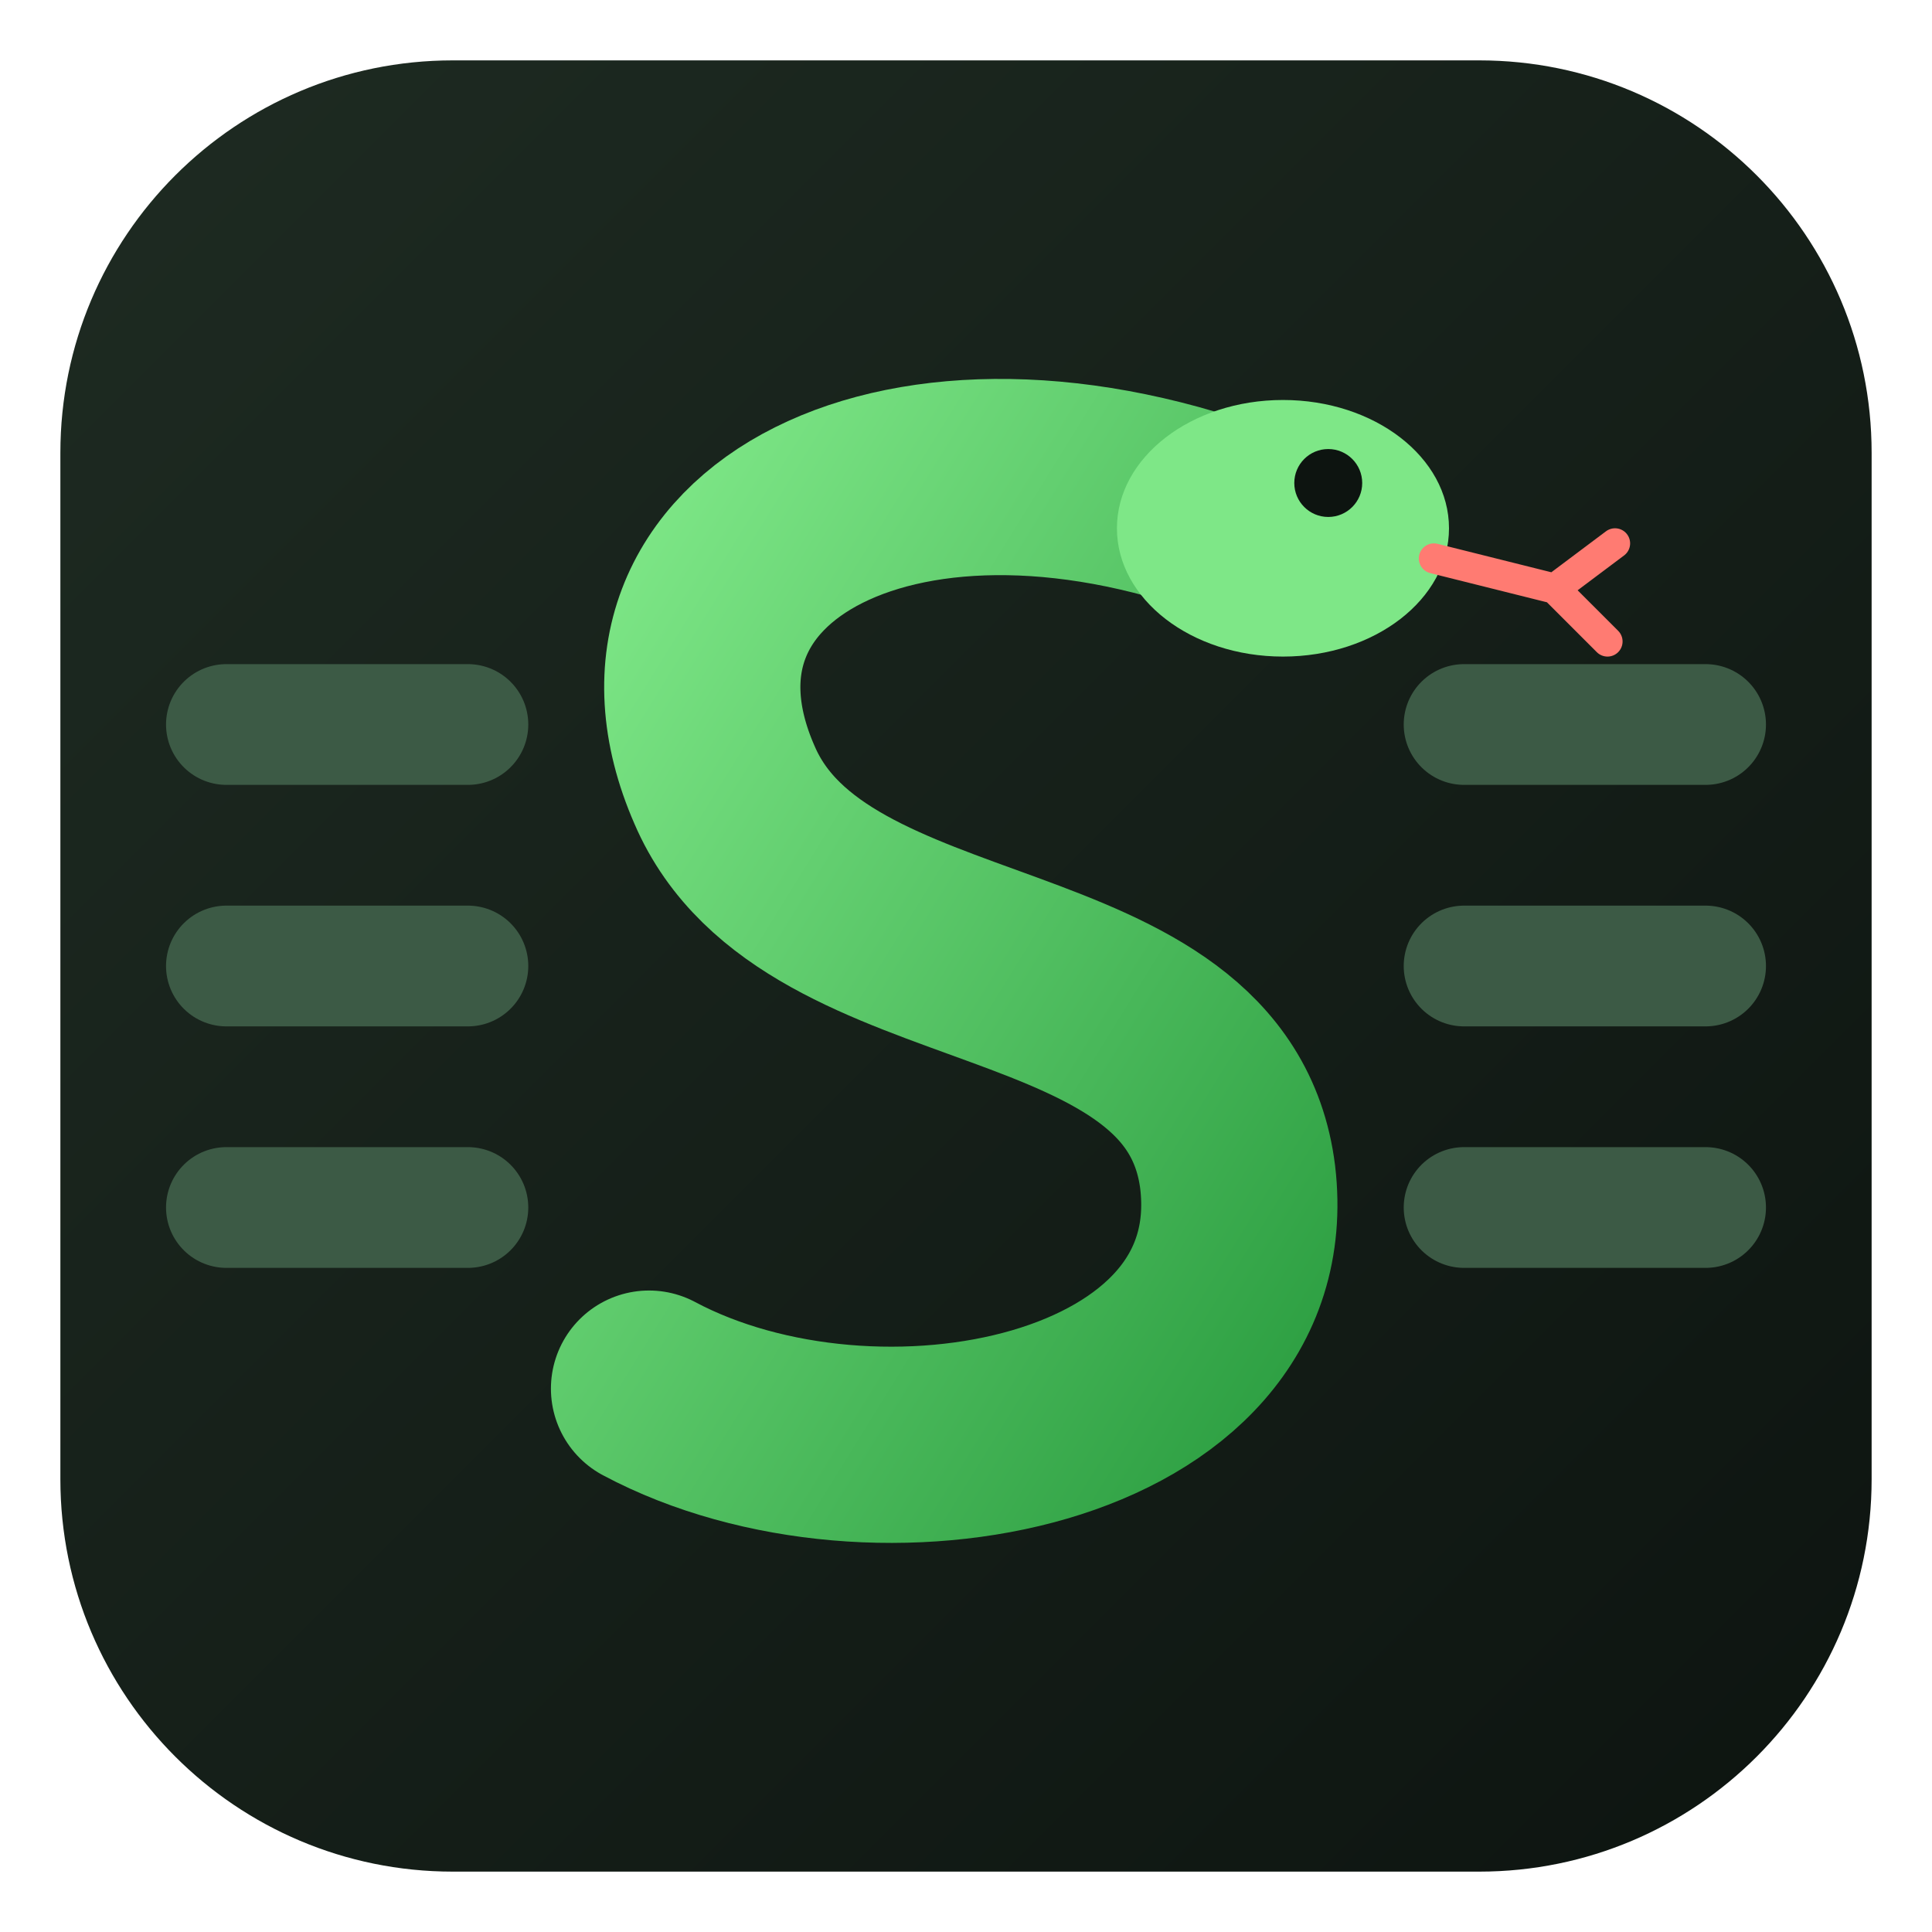
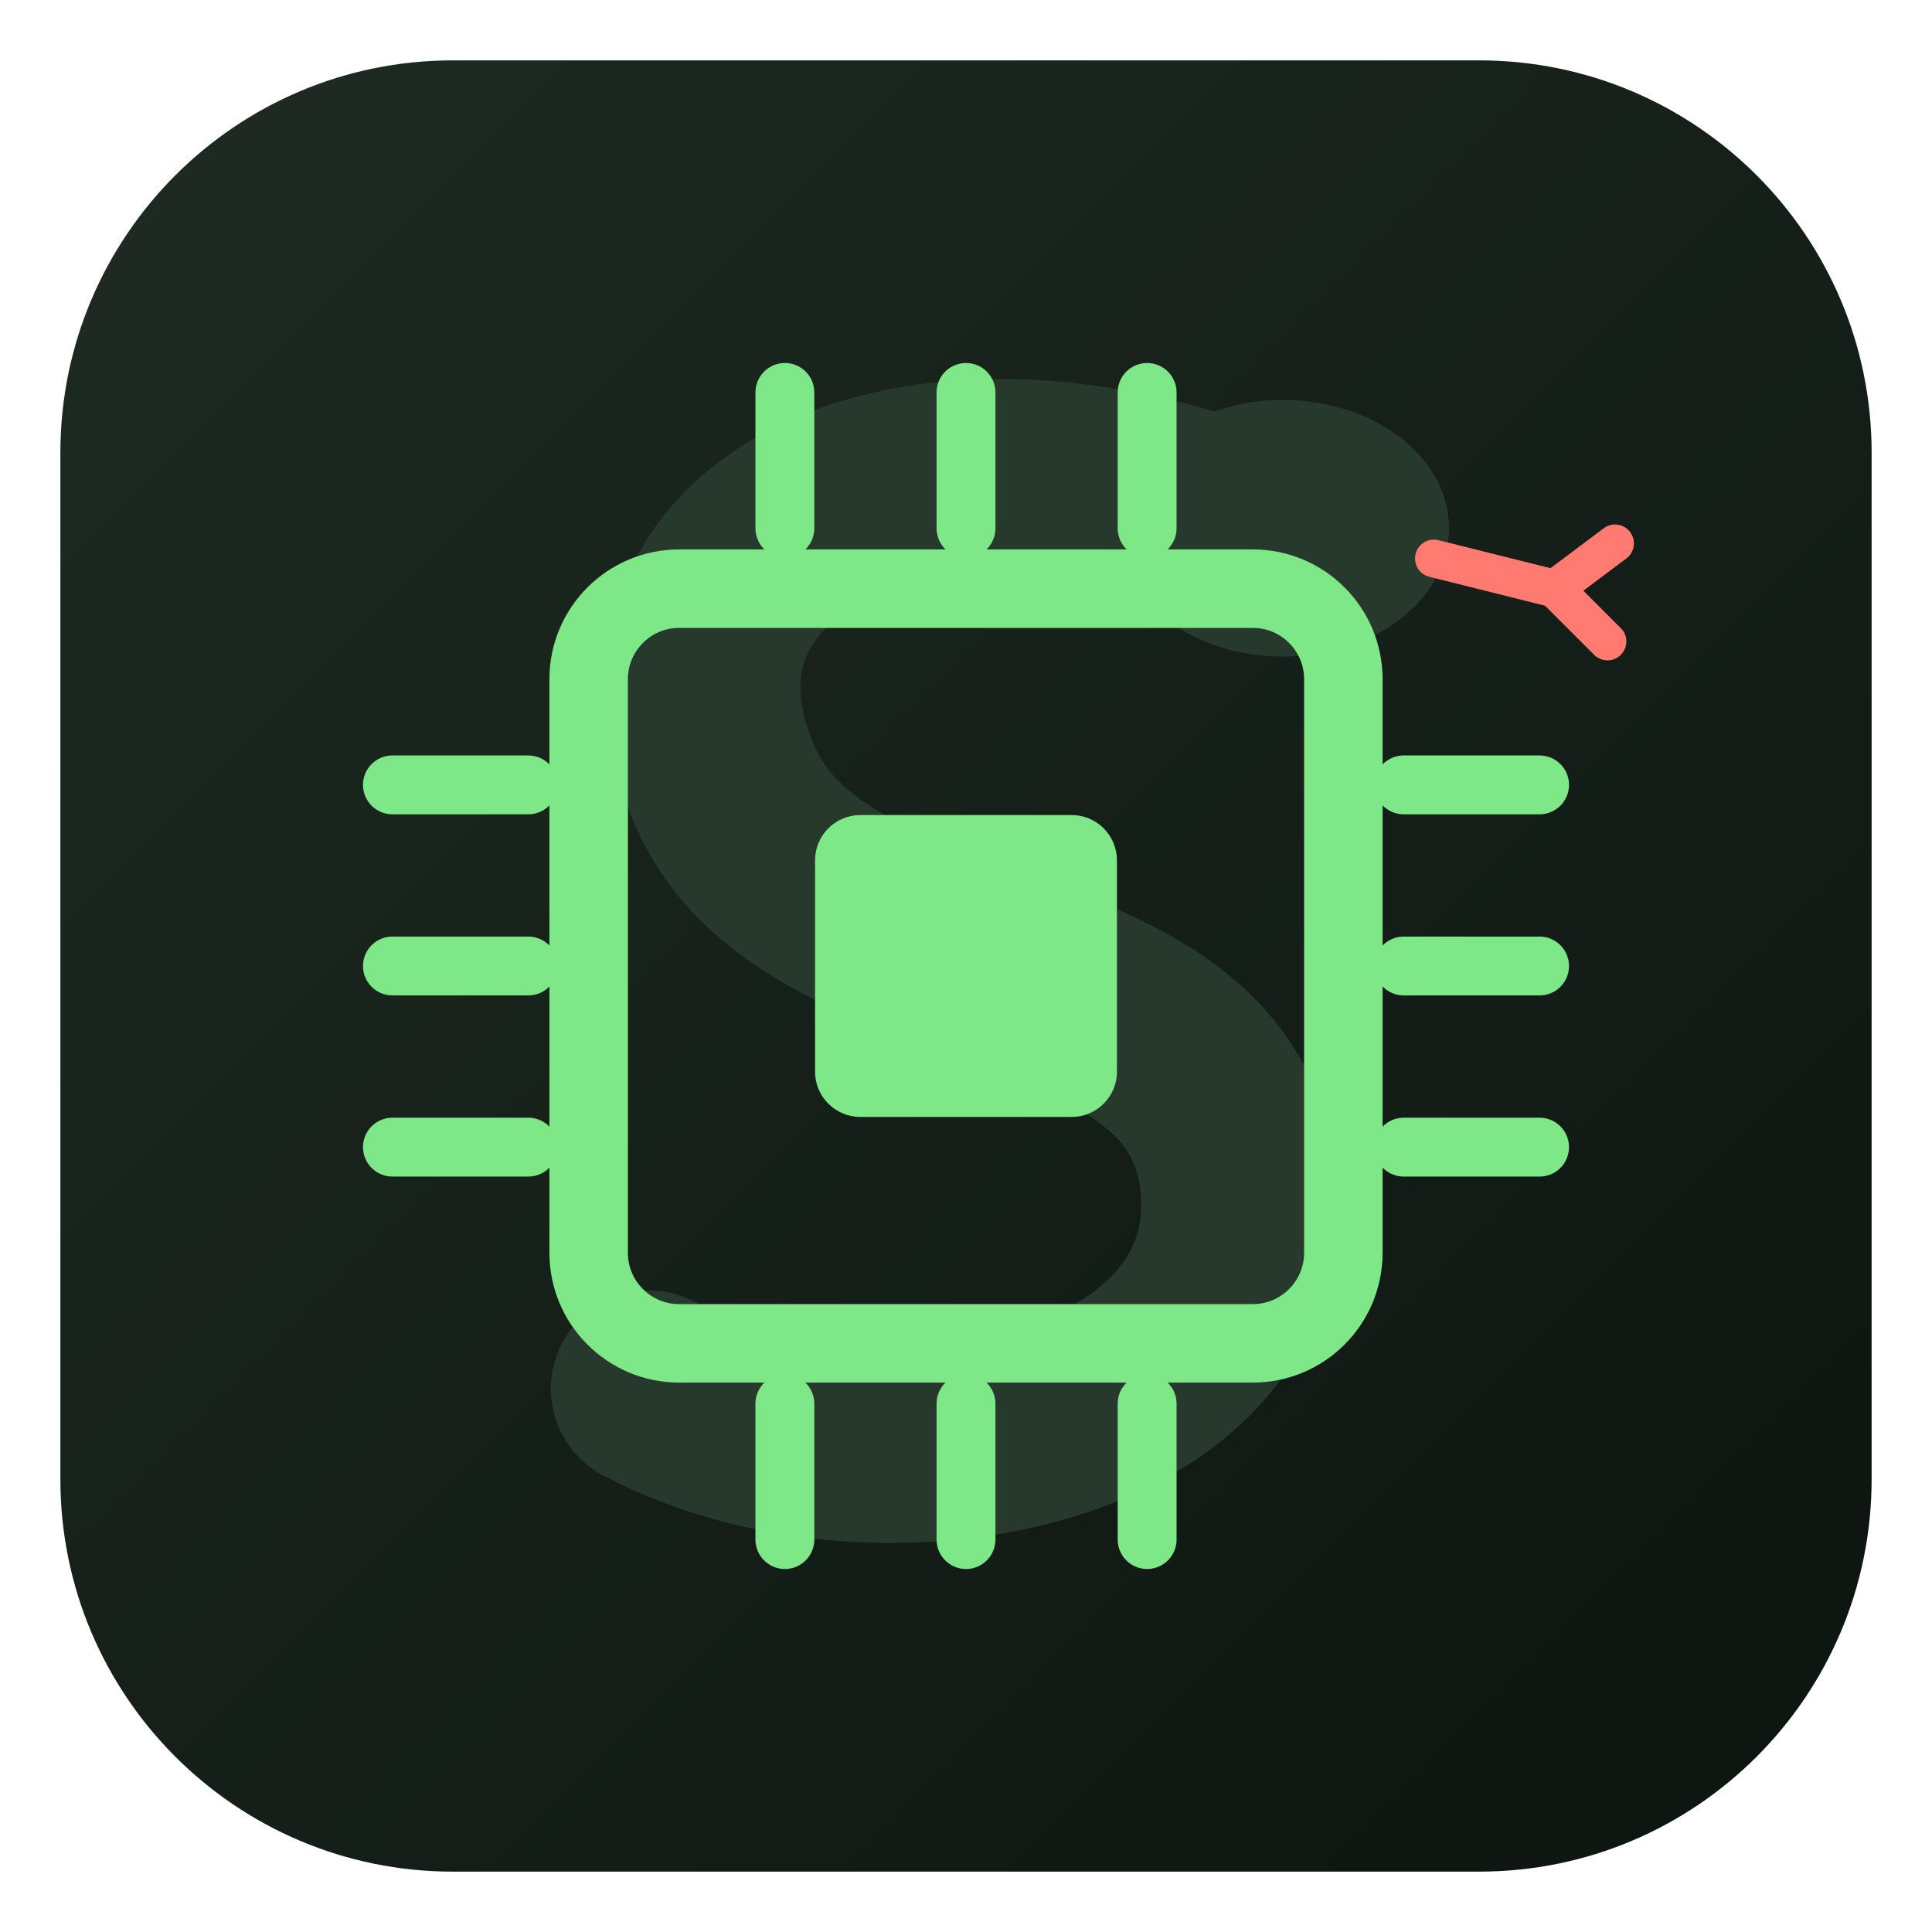
<svg xmlns="http://www.w3.org/2000/svg" viewBox="0 0 256 256">
  <defs>
    <linearGradient id="bg" x1="0" y1="0" x2="1" y2="1">
      <stop offset="0" stop-color="#1e2b22" />
      <stop offset="1" stop-color="#0d1410" />
    </linearGradient>
-     <linearGradient id="body" x1="0" y1="0" x2="1" y2="1">
-       <stop offset="0" stop-color="#7ee787" />
-       <stop offset="1" stop-color="#2ea043" />
-     </linearGradient>
  </defs>
  <rect x="8" y="8" width="240" height="240" rx="52" fill="url(#bg)" />
-   <path d="M30 96 L62 96" fill="none" stroke="#3c5a45" stroke-width="16" stroke-linecap="round" stroke-linejoin="round" />
-   <path d="M30 128 L62 128" fill="none" stroke="#3c5a45" stroke-width="16" stroke-linecap="round" stroke-linejoin="round" />
-   <path d="M30 160 L62 160" fill="none" stroke="#3c5a45" stroke-width="16" stroke-linecap="round" stroke-linejoin="round" />
-   <path d="M194 96 L226 96" fill="none" stroke="#3c5a45" stroke-width="16" stroke-linecap="round" stroke-linejoin="round" />
-   <path d="M194 128 L226 128" fill="none" stroke="#3c5a45" stroke-width="16" stroke-linecap="round" stroke-linejoin="round" />
-   <path d="M194 160 L226 160" fill="none" stroke="#3c5a45" stroke-width="16" stroke-linecap="round" stroke-linejoin="round" />
-   <path d="M166 70 C 120 52, 82 72, 96 104 C 108 132, 160 124, 164 156 C 168 190, 116 200, 86 184" fill="none" stroke="url(#body)" stroke-width="26" stroke-linecap="round" />
-   <ellipse cx="170" cy="70" rx="22" ry="17" fill="#7ee787" />
-   <circle cx="176" cy="64" r="4.5" fill="#0d1410" />
-   <path d="M190 74 L206 78 M206 78 L214 72 M206 78 L213 85" stroke="#ff7b72" stroke-width="4" stroke-linecap="round" fill="none" />
+   <path d="M166 70 C 120 52, 82 72, 96 104 C 108 132, 160 124, 164 156 C 168 190, 116 200, 86 184" fill="none" stroke="#26392c" stroke-width="26" stroke-linecap="round" />
+   <ellipse cx="170" cy="70" rx="22" ry="17" fill="#26392c" />
+   <path d="M190 74 L206 78 M206 78 L214 72 M206 78 L213 85" stroke="#ff7b72" stroke-width="5" stroke-linecap="round" fill="none" />
+   <rect x="78" y="78" width="100" height="100" rx="12" fill="none" stroke="#7ee787" stroke-width="10.4" stroke-linecap="round" stroke-linejoin="round" />
+   <rect x="108" y="108" width="40" height="40" rx="6" fill="#7ee787" />
+   <path d="M104 52 L104 70 M104 186 L104 204 M52 104 L70 104 M186 104 L204 104" fill="none" stroke="#7ee787" stroke-width="7.8" stroke-linecap="round" stroke-linejoin="round" />
+   <path d="M128 52 L128 70 M128 186 L128 204 M52 128 L70 128 M186 128 L204 128" fill="none" stroke="#7ee787" stroke-width="7.8" stroke-linecap="round" stroke-linejoin="round" />
+   <path d="M152 52 L152 70 M152 186 L152 204 M52 152 L70 152 M186 152 L204 152" fill="none" stroke="#7ee787" stroke-width="7.8" stroke-linecap="round" stroke-linejoin="round" />
</svg>
